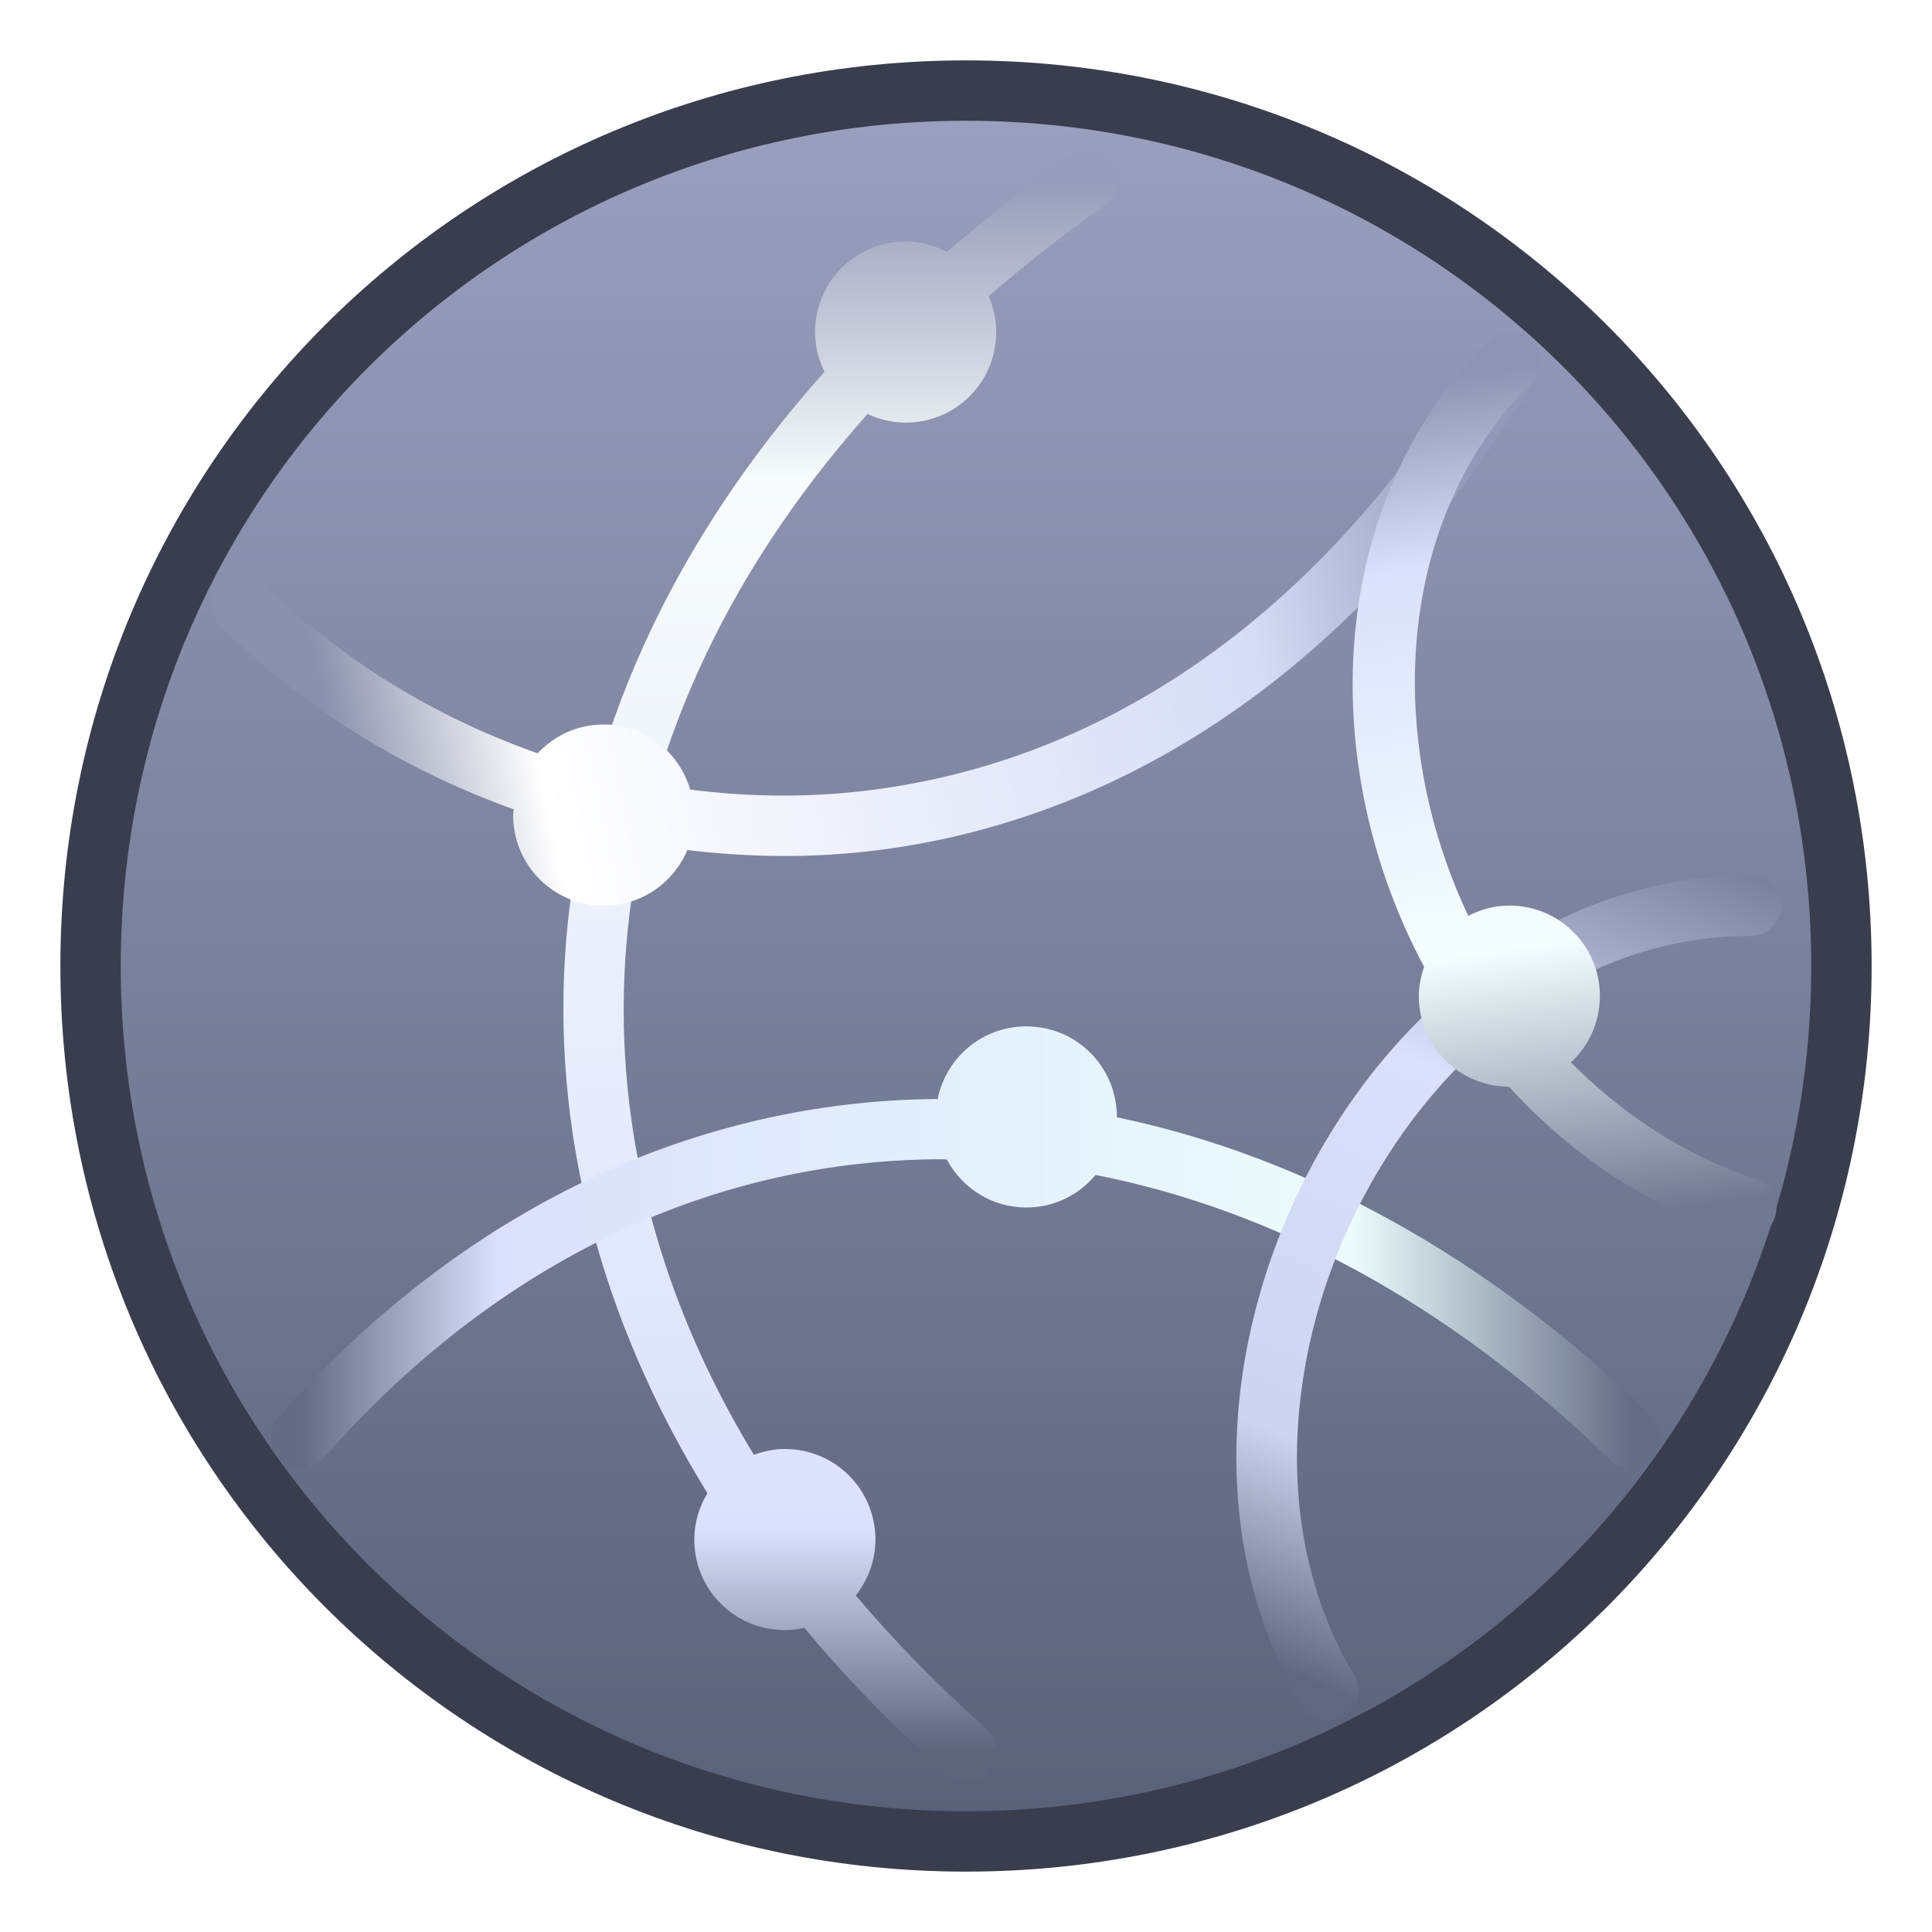
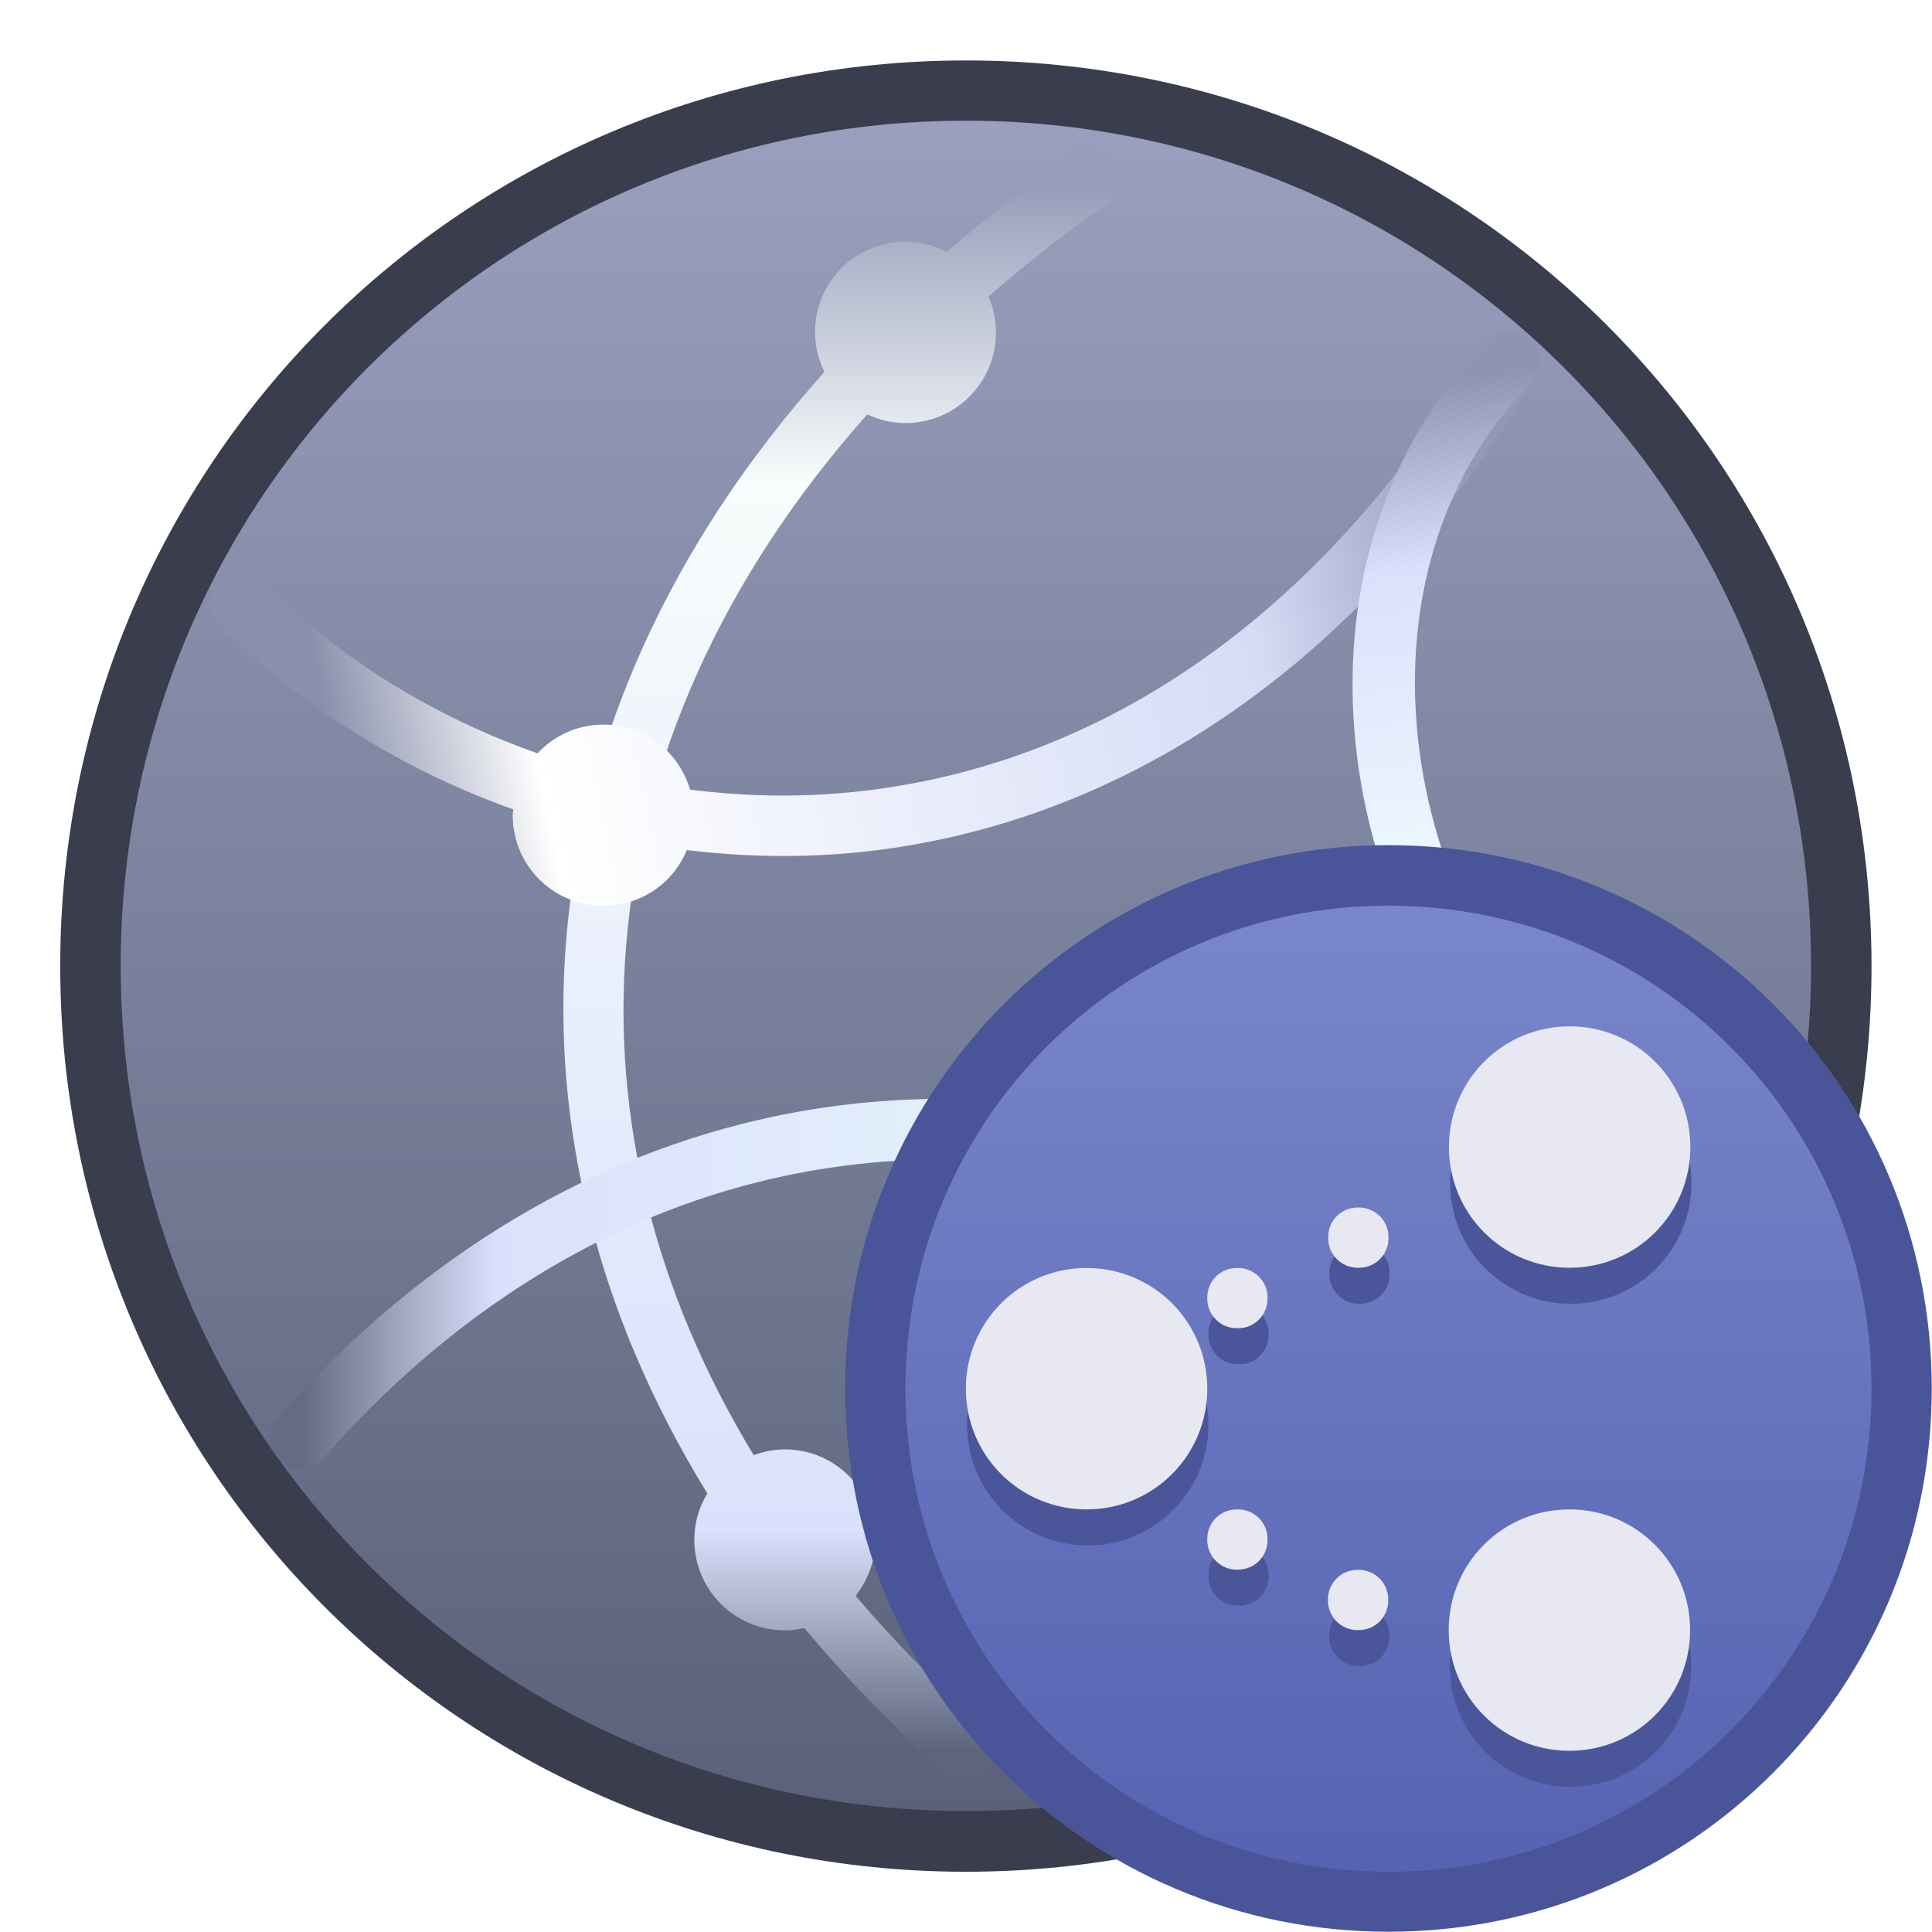
- <svg xmlns="http://www.w3.org/2000/svg" xmlns:xlink="http://www.w3.org/1999/xlink" width="32" height="32" viewBox="0 0 32 32" version="1.1" id="svg8">
-   <defs id="defs2">
-     <linearGradient gradientTransform="matrix(3.779527,0,0,3.779527,-9.607118,-802.3696)" gradientUnits="userSpaceOnUse" y2="290.253" x2="2.806" y1="297.661" x1="2.806" id="linearGradient4543" xlink:href="#linearGradient4541" />
+ <svg xmlns="http://www.w3.org/2000/svg" xmlns:xlink="http://www.w3.org/1999/xlink" width="32" height="32" viewBox="0 0 8.467 8.467" version="1.1" id="svg1399">
+   <defs id="defs1393">
+     <linearGradient xlink:href="#linearGradient4541" id="linearGradient4543" x1="2.806" y1="297.661" x2="2.806" y2="290.253" gradientUnits="userSpaceOnUse" gradientTransform="translate(-12.52705,3.779122)" />
    <linearGradient id="linearGradient4541">
-       <stop id="stop4537" offset="0" style="stop-color:#5a627a;stop-opacity:1" />
-       <stop id="stop4539" offset="1" style="stop-color:#999fbd;stop-opacity:1" />
+       <stop style="stop-color:#5a627a;stop-opacity:1" offset="0" id="stop4537" />
+       <stop style="stop-color:#999fbd;stop-opacity:1" offset="1" id="stop4539" />
    </linearGradient>
-     <linearGradient gradientTransform="matrix(3.779527,0,0,3.779527,-9.607118,-802.3696)" xlink:href="#linearGradient4617" id="linearGradient4619" x1="5.981" y1="295.016" x2="5.452" y2="291.311" gradientUnits="userSpaceOnUse" />
+     <linearGradient gradientUnits="userSpaceOnUse" y2="291.311" x2="5.452" y1="295.016" x1="5.981" id="linearGradient4619" xlink:href="#linearGradient4617" gradientTransform="translate(-12.52705,3.779122)" />
    <linearGradient id="linearGradient4617">
-       <stop style="stop-color:#717892;stop-opacity:1" offset="0" id="stop4613" />
-       <stop id="stop4623" offset="0.331" style="stop-color:#f3ffff;stop-opacity:1" />
-       <stop id="stop4621" offset="0.786" style="stop-color:#dae1fc;stop-opacity:1" />
-       <stop style="stop-color:#8e95b2;stop-opacity:1" offset="1" id="stop4615" />
+       <stop id="stop4613" offset="0" style="stop-color:#717892;stop-opacity:1" />
+       <stop style="stop-color:#f3ffff;stop-opacity:1" offset="0.331" id="stop4623" />
+       <stop style="stop-color:#dae1fc;stop-opacity:1" offset="0.786" id="stop4621" />
+       <stop id="stop4615" offset="1" style="stop-color:#8e95b2;stop-opacity:1" />
    </linearGradient>
-     <linearGradient gradientTransform="matrix(3.779527,0,0,3.779527,-9.607118,-802.3696)" xlink:href="#linearGradient4577" id="linearGradient4571" x1="3.071" y1="297.397" x2="3.071" y2="290.518" gradientUnits="userSpaceOnUse" />
+     <linearGradient gradientUnits="userSpaceOnUse" y2="291.311" x2="4.923" y1="292.37" x1="-0.104" id="linearGradient4589" xlink:href="#linearGradient4595" gradientTransform="translate(-12.52705,3.779122)" />
+     <linearGradient id="linearGradient4595">
+       <stop style="stop-color:#8990ac;stop-opacity:1" offset="0" id="stop4591" />
+       <stop id="stop4599" offset="0.169" style="stop-color:#ffffff;stop-opacity:1" />
+       <stop id="stop4597" offset="0.789" style="stop-color:#d5dcf6;stop-opacity:1" />
+       <stop style="stop-color:#9298b5;stop-opacity:1" offset="1" id="stop4593" />
+     </linearGradient>
+     <linearGradient gradientUnits="userSpaceOnUse" y2="296.074" x2="5.717" y1="296.074" x1="-0.104" id="linearGradient4563" xlink:href="#linearGradient4561" gradientTransform="translate(-12.52705,3.779122)" />
+     <linearGradient id="linearGradient4561">
+       <stop id="stop4557" offset="0" style="stop-color:#646c85;stop-opacity:1" />
+       <stop style="stop-color:#dae1fc;stop-opacity:1" offset="0.148" id="stop4538" />
+       <stop style="stop-color:#ecfcfc;stop-opacity:1" offset="0.791" id="stop4535" />
+       <stop id="stop4559" offset="1" style="stop-color:#666d87;stop-opacity:1" />
+     </linearGradient>
+     <linearGradient gradientUnits="userSpaceOnUse" y2="290.518" x2="3.071" y1="297.397" x1="3.071" id="linearGradient4571" xlink:href="#linearGradient4577" gradientTransform="translate(-12.52705,3.779122)" />
    <linearGradient id="linearGradient4577">
-       <stop id="stop4573" offset="0" style="stop-color:#5d657d;stop-opacity:1" />
-       <stop style="stop-color:#dae1fc;stop-opacity:1" offset="0.141" id="stop4581" />
-       <stop style="stop-color:#f8fcfc;stop-opacity:1" offset="0.808" id="stop4579" />
-       <stop id="stop4575" offset="1" style="stop-color:#969cb9;stop-opacity:1" />
+       <stop style="stop-color:#5d657d;stop-opacity:1" offset="0" id="stop4573" />
+       <stop id="stop4581" offset="0.141" style="stop-color:#dae1fc;stop-opacity:1" />
+       <stop id="stop4579" offset="0.808" style="stop-color:#f8fcfc;stop-opacity:1" />
+       <stop style="stop-color:#969cb9;stop-opacity:1" offset="1" id="stop4575" />
    </linearGradient>
-     <linearGradient gradientTransform="matrix(3.779527,0,0,3.779527,-9.607118,-802.3696)" xlink:href="#linearGradient4595" id="linearGradient4589" x1="-0.104" y1="292.37" x2="4.923" y2="291.311" gradientUnits="userSpaceOnUse" />
-     <linearGradient id="linearGradient4595">
-       <stop id="stop4591" offset="0" style="stop-color:#8990ac;stop-opacity:1" />
-       <stop style="stop-color:#ffffff;stop-opacity:1" offset="0.169" id="stop4599" />
-       <stop style="stop-color:#d5dcf6;stop-opacity:1" offset="0.789" id="stop4597" />
-       <stop id="stop4593" offset="1" style="stop-color:#9298b5;stop-opacity:1" />
-     </linearGradient>
-     <linearGradient gradientTransform="matrix(3.779527,0,0,3.779527,-9.607118,-802.3696)" xlink:href="#linearGradient4561" id="linearGradient4563" x1="-0.104" y1="296.074" x2="5.717" y2="296.074" gradientUnits="userSpaceOnUse" />
-     <linearGradient id="linearGradient4561">
-       <stop style="stop-color:#646c85;stop-opacity:1" offset="0" id="stop4557" />
-       <stop id="stop4538" offset="0.148" style="stop-color:#dae1fc;stop-opacity:1" />
-       <stop id="stop4535" offset="0.791" style="stop-color:#ecfcfc;stop-opacity:1" />
-       <stop style="stop-color:#666d87;stop-opacity:1" offset="1" id="stop4559" />
-     </linearGradient>
-     <linearGradient gradientTransform="matrix(3.779527,0,0,3.779527,-9.607118,-802.3696)" xlink:href="#linearGradient4605" id="linearGradient4607" x1="4.394" y1="297.132" x2="5.981" y2="293.428" gradientUnits="userSpaceOnUse" />
-     <linearGradient id="linearGradient4605">
-       <stop style="stop-color:#606881;stop-opacity:1" offset="0" id="stop4601" />
-       <stop id="stop4611" offset="0.237" style="stop-color:#cdd4ef;stop-opacity:1" />
-       <stop id="stop4609" offset="0.667" style="stop-color:#dae1fc;stop-opacity:1" />
-       <stop style="stop-color:#79809b;stop-opacity:1" offset="1" id="stop4603" />
+     <linearGradient gradientTransform="translate(-13.95392,293.503)" xlink:href="#linearGradient4902" id="linearGradient1011" x1="6.085" y1="8.202" x2="6.085" y2="3.969" gradientUnits="userSpaceOnUse" />
+     <linearGradient id="linearGradient4902">
+       <stop style="stop-color:#5563b2;stop-opacity:1" offset="0" id="stop4898" />
+       <stop style="stop-color:#7986cb;stop-opacity:1" offset="1" id="stop4900" />
    </linearGradient>
  </defs>
-   <g id="layer1" transform="translate(0,-282.65)">
-     <g id="g1592" transform="translate(15,-10)">
-       <path id="rect4496-6" d="M 1,293.65 C 9.31,293.65 16,300.34 16,308.65 c 0,8.31 -6.69,15 -15,15 -8.31,0 -15,-6.69 -15,-15 0,-8.31 6.69,-15 15,-15 z" style="fill:#393d4d;fill-opacity:1;stroke:none;stroke-width:1.47;stroke-linecap:round;stroke-linejoin:round;stroke-miterlimit:4;stroke-dasharray:none;stroke-opacity:1" />
-       <path id="rect4570-9-6-0" d="M 1,294.65 C 8.756,294.65 15,300.894 15,308.65 15,316.406 8.756,322.65 1,322.65 -6.756,322.65 -13,316.406 -13,308.65 c 0,-7.756 6.244,-14 14,-14 z" style="fill:url(#linearGradient4543);fill-opacity:1;stroke:none;stroke-width:1.402;stroke-linecap:round;stroke-linejoin:round;stroke-miterlimit:4;stroke-dasharray:none;stroke-opacity:1" />
-       <path id="path4538" d="m 2.977,295.144 a 0.5,0.5 0 0 0 -0.266,0.098 c -0.722,0.506 -1.394,1.034 -2.025,1.58 -0.206,-0.106 -0.437,-0.172 -0.686,-0.172 -0.831,0 -1.5,0.669 -1.5,1.5 0,0.237 0.059,0.459 0.156,0.658 -2.558,2.864 -4.01,6.105 -4.279,9.426 -0.25,3.086 0.532,6.218 2.34,9.148 -0.135,0.225 -0.217,0.485 -0.217,0.768 0,0.831 0.669,1.5 1.5,1.5 0.111,0 0.218,-0.014 0.322,-0.037 0.692,0.829 1.471,1.635 2.344,2.41 a 0.5,0.5 0 1 0 0.664,-0.746 c -0.802,-0.713 -1.518,-1.449 -2.156,-2.201 0.201,-0.255 0.326,-0.574 0.326,-0.926 0,-0.831 -0.669,-1.5 -1.5,-1.5 -0.182,0 -0.353,0.037 -0.514,0.096 -1.655,-2.728 -2.342,-5.607 -2.113,-8.432 0.249,-3.07 1.585,-6.097 3.996,-8.807 0.192,0.089 0.404,0.143 0.631,0.143 0.831,0 1.5,-0.669 1.5,-1.5 0,-0.212 -0.044,-0.413 -0.123,-0.596 0.596,-0.513 1.226,-1.015 1.91,-1.494 a 0.5,0.5 0 0 0 -0.311,-0.916 z" style="color:#000000;font-style:normal;font-variant:normal;font-weight:normal;font-stretch:normal;font-size:medium;line-height:normal;font-family:sans-serif;font-variant-ligatures:normal;font-variant-position:normal;font-variant-caps:normal;font-variant-numeric:normal;font-variant-alternates:normal;font-feature-settings:normal;text-indent:0;text-align:start;text-decoration:none;text-decoration-line:none;text-decoration-style:solid;text-decoration-color:#000000;letter-spacing:normal;word-spacing:normal;text-transform:none;writing-mode:lr-tb;direction:ltr;text-orientation:mixed;dominant-baseline:auto;baseline-shift:baseline;text-anchor:start;white-space:normal;shape-padding:0;clip-rule:nonzero;display:inline;overflow:visible;visibility:visible;opacity:1;isolation:auto;mix-blend-mode:normal;color-interpolation:sRGB;color-interpolation-filters:linearRGB;solid-color:#000000;solid-opacity:1;vector-effect:none;fill:url(#linearGradient4571);fill-opacity:1;fill-rule:nonzero;stroke:none;stroke-width:1;stroke-linecap:round;stroke-linejoin:miter;stroke-miterlimit:4;stroke-dasharray:none;stroke-dashoffset:0;stroke-opacity:1;color-rendering:auto;image-rendering:auto;shape-rendering:auto;text-rendering:auto;enable-background:accumulate" />
-       <path id="path4538-6" d="m 9.98,298.14 a 0.5,0.5 0 0 0 -0.014,0.002 0.5,0.5 0 0 0 -0.398,0.25 c -2.933,4.889 -6.773,7.023 -10.49,7.383 -0.894,0.086 -1.78,0.063 -2.646,-0.047 -0.183,-0.622 -0.749,-1.078 -1.432,-1.078 -0.434,0 -0.82,0.184 -1.094,0.477 -1.739,-0.611 -3.309,-1.588 -4.549,-2.828 a 0.501,0.501 0 1 0 -0.709,0.709 c 1.334,1.334 3.008,2.385 4.861,3.047 -0.002,0.032 -0.01,0.063 -0.01,0.096 0,0.831 0.669,1.5 1.5,1.5 0.626,0 1.159,-0.379 1.385,-0.922 0.913,0.11 1.847,0.134 2.791,0.043 4.033,-0.39 8.189,-2.75 11.256,-7.861 a 0.5,0.5 0 0 0 -0.451,-0.77 z" style="color:#000000;font-style:normal;font-variant:normal;font-weight:normal;font-stretch:normal;font-size:medium;line-height:normal;font-family:sans-serif;font-variant-ligatures:normal;font-variant-position:normal;font-variant-caps:normal;font-variant-numeric:normal;font-variant-alternates:normal;font-feature-settings:normal;text-indent:0;text-align:start;text-decoration:none;text-decoration-line:none;text-decoration-style:solid;text-decoration-color:#000000;letter-spacing:normal;word-spacing:normal;text-transform:none;writing-mode:lr-tb;direction:ltr;text-orientation:mixed;dominant-baseline:auto;baseline-shift:baseline;text-anchor:start;white-space:normal;shape-padding:0;clip-rule:nonzero;display:inline;overflow:visible;visibility:visible;opacity:1;isolation:auto;mix-blend-mode:normal;color-interpolation:sRGB;color-interpolation-filters:linearRGB;solid-color:#000000;solid-opacity:1;vector-effect:none;fill:url(#linearGradient4589);fill-opacity:1;fill-rule:nonzero;stroke:none;stroke-width:1;stroke-linecap:round;stroke-linejoin:miter;stroke-miterlimit:4;stroke-dasharray:none;stroke-dashoffset:0;stroke-opacity:1;color-rendering:auto;image-rendering:auto;shape-rendering:auto;text-rendering:auto;enable-background:accumulate" />
-       <path id="path4538-6-5" d="m 2,309.65 c -0.729,0 -1.332,0.516 -1.469,1.203 -3.989,0.026 -7.849,1.797 -10.908,5.264 a 0.502,0.502 0 1 0 0.752,0.664 c 2.918,-3.307 6.517,-4.93 10.246,-4.93 0.02,0 0.04,0.004 0.061,0.004 0.252,0.472 0.744,0.795 1.318,0.795 0.463,0 0.872,-0.211 1.146,-0.539 2.92,0.571 5.849,2.12 8.504,4.699 a 0.501,0.501 0 1 0 0.701,-0.715 c -2.726,-2.648 -5.775,-4.299 -8.852,-4.939 8e-6,-0.002 0,-0.004 0,-0.006 0,-0.831 -0.669,-1.5 -1.5,-1.5 z" style="color:#000000;font-style:normal;font-variant:normal;font-weight:normal;font-stretch:normal;font-size:medium;line-height:normal;font-family:sans-serif;font-variant-ligatures:normal;font-variant-position:normal;font-variant-caps:normal;font-variant-numeric:normal;font-variant-alternates:normal;font-feature-settings:normal;text-indent:0;text-align:start;text-decoration:none;text-decoration-line:none;text-decoration-style:solid;text-decoration-color:#000000;letter-spacing:normal;word-spacing:normal;text-transform:none;writing-mode:lr-tb;direction:ltr;text-orientation:mixed;dominant-baseline:auto;baseline-shift:baseline;text-anchor:start;white-space:normal;shape-padding:0;clip-rule:nonzero;display:inline;overflow:visible;visibility:visible;opacity:1;isolation:auto;mix-blend-mode:normal;color-interpolation:sRGB;color-interpolation-filters:linearRGB;solid-color:#000000;solid-opacity:1;vector-effect:none;fill:url(#linearGradient4563);fill-opacity:1;fill-rule:nonzero;stroke:none;stroke-width:1;stroke-linecap:round;stroke-linejoin:round;stroke-miterlimit:4;stroke-dasharray:none;stroke-dashoffset:0;stroke-opacity:1;color-rendering:auto;image-rendering:auto;shape-rendering:auto;text-rendering:auto;enable-background:accumulate" />
-       <path id="path4538-6-5-3" d="m 13.998,307.148 c -3.222,0 -5.873,2.141 -7.315,4.894 -1.442,2.753 -1.722,6.181 -0.111,8.866 a 0.5,0.5 0 1 0 0.856,-0.517 c -1.389,-2.315 -1.168,-5.387 0.14,-7.884 1.308,-2.497 3.652,-4.355 6.43,-4.355 a 0.502,0.502 0 1 0 0,-1.004 z" style="color:#000000;font-style:normal;font-variant:normal;font-weight:normal;font-stretch:normal;font-size:medium;line-height:normal;font-family:sans-serif;font-variant-ligatures:normal;font-variant-position:normal;font-variant-caps:normal;font-variant-numeric:normal;font-variant-alternates:normal;font-feature-settings:normal;text-indent:0;text-align:start;text-decoration:none;text-decoration-line:none;text-decoration-style:solid;text-decoration-color:#000000;letter-spacing:normal;word-spacing:normal;text-transform:none;writing-mode:lr-tb;direction:ltr;text-orientation:mixed;dominant-baseline:auto;baseline-shift:baseline;text-anchor:start;white-space:normal;shape-padding:0;clip-rule:nonzero;display:inline;overflow:visible;visibility:visible;opacity:1;isolation:auto;mix-blend-mode:normal;color-interpolation:sRGB;color-interpolation-filters:linearRGB;solid-color:#000000;solid-opacity:1;vector-effect:none;fill:url(#linearGradient4607);fill-opacity:1;fill-rule:nonzero;stroke:none;stroke-width:1;stroke-linecap:round;stroke-linejoin:miter;stroke-miterlimit:4;stroke-dasharray:none;stroke-dashoffset:0;stroke-opacity:1;color-rendering:auto;image-rendering:auto;shape-rendering:auto;text-rendering:auto;enable-background:accumulate" />
-       <path id="path4538-6-5-3-5" d="m 9.99,298.142 a 0.5,0.5 0 0 0 -0.34,0.154 c -2.694,2.694 -2.857,7.005 -1.062,10.369 -0.052,0.153 -0.088,0.313 -0.088,0.484 0,0.828 0.665,1.496 1.492,1.5 0.994,1.088 2.249,1.963 3.748,2.471 a 0.5,0.5 0 1 0 0.324,-0.945 c -1.197,-0.406 -2.209,-1.088 -3.045,-1.928 0.295,-0.274 0.48,-0.662 0.48,-1.098 0,-0.831 -0.669,-1.5 -1.5,-1.5 -0.247,0 -0.475,0.065 -0.68,0.17 -1.397,-2.952 -1.2,-6.584 1.031,-8.814 a 0.5,0.5 0 0 0 -0.361,-0.863 z" style="color:#000000;font-style:normal;font-variant:normal;font-weight:normal;font-stretch:normal;font-size:medium;line-height:normal;font-family:sans-serif;font-variant-ligatures:normal;font-variant-position:normal;font-variant-caps:normal;font-variant-numeric:normal;font-variant-alternates:normal;font-feature-settings:normal;text-indent:0;text-align:start;text-decoration:none;text-decoration-line:none;text-decoration-style:solid;text-decoration-color:#000000;letter-spacing:normal;word-spacing:normal;text-transform:none;writing-mode:lr-tb;direction:ltr;text-orientation:mixed;dominant-baseline:auto;baseline-shift:baseline;text-anchor:start;white-space:normal;shape-padding:0;clip-rule:nonzero;display:inline;overflow:visible;visibility:visible;opacity:1;isolation:auto;mix-blend-mode:normal;color-interpolation:sRGB;color-interpolation-filters:linearRGB;solid-color:#000000;solid-opacity:1;vector-effect:none;fill:url(#linearGradient4619);fill-opacity:1;fill-rule:nonzero;stroke:none;stroke-width:1;stroke-linecap:round;stroke-linejoin:miter;stroke-miterlimit:4;stroke-dasharray:none;stroke-dashoffset:0;stroke-opacity:1;color-rendering:auto;image-rendering:auto;shape-rendering:auto;text-rendering:auto;enable-background:accumulate" />
+   <g id="layer1" transform="translate(0,-288.5334)">
+     <g id="g1725" transform="translate(13.95392,-4.969667)">
+       <path id="rect4496-6" d="m -9.721,293.768 c 2.199,0 3.969,1.77 3.969,3.969 0,2.199 -1.77,3.969 -3.969,3.969 -2.199,0 -3.969,-1.77 -3.969,-3.969 0,-2.199 1.77,-3.969 3.969,-3.969 z" style="fill:#393d4d;fill-opacity:1;stroke:none;stroke-width:0.389;stroke-linecap:round;stroke-linejoin:round;stroke-miterlimit:4;stroke-dasharray:none;stroke-opacity:1" />
+       <path id="rect4570-9-6-0" d="m -9.721,294.032 c 2.052,0 3.704,1.652 3.704,3.704 0,2.052 -1.652,3.704 -3.704,3.704 -2.052,0 -3.704,-1.652 -3.704,-3.704 0,-2.052 1.652,-3.704 3.704,-3.704 z" style="fill:url(#linearGradient4543);fill-opacity:1;stroke:none;stroke-width:0.371;stroke-linecap:round;stroke-linejoin:round;stroke-miterlimit:4;stroke-dasharray:none;stroke-opacity:1" />
+       <path id="path4538" d="m -9.198,294.163 a 0.132,0.132 0 0 0 -0.07,0.026 c -0.191,0.134 -0.369,0.274 -0.536,0.418 -0.055,-0.028 -0.116,-0.045 -0.181,-0.045 -0.22,0 -0.397,0.177 -0.397,0.397 0,0.063 0.016,0.121 0.041,0.174 -0.677,0.758 -1.061,1.615 -1.132,2.494 -0.066,0.816 0.141,1.645 0.619,2.421 -0.036,0.059 -0.057,0.128 -0.057,0.203 0,0.22 0.177,0.397 0.397,0.397 0.029,0 0.058,-0.004 0.085,-0.01 0.183,0.219 0.389,0.433 0.62,0.638 a 0.132,0.132 0 1 0 0.176,-0.197 c -0.212,-0.189 -0.402,-0.383 -0.571,-0.582 0.053,-0.068 0.086,-0.152 0.086,-0.245 0,-0.22 -0.177,-0.397 -0.397,-0.397 -0.048,0 -0.093,0.01 -0.136,0.025 -0.438,-0.722 -0.62,-1.483 -0.559,-2.231 0.066,-0.812 0.419,-1.613 1.057,-2.33 0.051,0.024 0.107,0.038 0.167,0.038 0.22,0 0.397,-0.177 0.397,-0.397 0,-0.056 -0.012,-0.109 -0.033,-0.158 0.158,-0.136 0.324,-0.269 0.505,-0.395 a 0.132,0.132 0 0 0 -0.082,-0.242 z" style="color:#000000;font-style:normal;font-variant:normal;font-weight:normal;font-stretch:normal;font-size:medium;line-height:normal;font-family:sans-serif;font-variant-ligatures:normal;font-variant-position:normal;font-variant-caps:normal;font-variant-numeric:normal;font-variant-alternates:normal;font-feature-settings:normal;text-indent:0;text-align:start;text-decoration:none;text-decoration-line:none;text-decoration-style:solid;text-decoration-color:#000000;letter-spacing:normal;word-spacing:normal;text-transform:none;writing-mode:lr-tb;direction:ltr;text-orientation:mixed;dominant-baseline:auto;baseline-shift:baseline;text-anchor:start;white-space:normal;shape-padding:0;clip-rule:nonzero;display:inline;overflow:visible;visibility:visible;opacity:1;isolation:auto;mix-blend-mode:normal;color-interpolation:sRGB;color-interpolation-filters:linearRGB;solid-color:#000000;solid-opacity:1;vector-effect:none;fill:url(#linearGradient4571);fill-opacity:1;fill-rule:nonzero;stroke:none;stroke-width:0.265;stroke-linecap:round;stroke-linejoin:miter;stroke-miterlimit:4;stroke-dasharray:none;stroke-dashoffset:0;stroke-opacity:1;color-rendering:auto;image-rendering:auto;shape-rendering:auto;text-rendering:auto;enable-background:accumulate" />
+       <path id="path4538-6-7" d="m -7.345,294.956 a 0.132,0.132 0 0 0 -0.004,5.3e-4 0.132,0.132 0 0 0 -0.105,0.066 c -0.776,1.293 -1.792,1.858 -2.776,1.953 -0.237,0.023 -0.471,0.017 -0.7,-0.012 -0.048,-0.165 -0.198,-0.285 -0.379,-0.285 -0.115,0 -0.217,0.049 -0.289,0.126 -0.46,-0.162 -0.875,-0.42 -1.204,-0.748 a 0.133,0.133 0 1 0 -0.188,0.188 c 0.353,0.353 0.796,0.631 1.286,0.806 -5.46e-4,0.009 -0.003,0.017 -0.003,0.025 0,0.22 0.177,0.397 0.397,0.397 0.166,0 0.307,-0.1 0.366,-0.244 0.242,0.029 0.489,0.035 0.738,0.011 1.067,-0.103 2.167,-0.728 2.978,-2.08 a 0.132,0.132 0 0 0 -0.119,-0.204 z" style="color:#000000;font-style:normal;font-variant:normal;font-weight:normal;font-stretch:normal;font-size:medium;line-height:normal;font-family:sans-serif;font-variant-ligatures:normal;font-variant-position:normal;font-variant-caps:normal;font-variant-numeric:normal;font-variant-alternates:normal;font-feature-settings:normal;text-indent:0;text-align:start;text-decoration:none;text-decoration-line:none;text-decoration-style:solid;text-decoration-color:#000000;letter-spacing:normal;word-spacing:normal;text-transform:none;writing-mode:lr-tb;direction:ltr;text-orientation:mixed;dominant-baseline:auto;baseline-shift:baseline;text-anchor:start;white-space:normal;shape-padding:0;clip-rule:nonzero;display:inline;overflow:visible;visibility:visible;opacity:1;isolation:auto;mix-blend-mode:normal;color-interpolation:sRGB;color-interpolation-filters:linearRGB;solid-color:#000000;solid-opacity:1;vector-effect:none;fill:url(#linearGradient4589);fill-opacity:1;fill-rule:nonzero;stroke:none;stroke-width:0.265;stroke-linecap:round;stroke-linejoin:miter;stroke-miterlimit:4;stroke-dasharray:none;stroke-dashoffset:0;stroke-opacity:1;color-rendering:auto;image-rendering:auto;shape-rendering:auto;text-rendering:auto;enable-background:accumulate" />
+       <path id="path4538-6-5" d="m -9.456,298.001 c -0.193,0 -0.352,0.136 -0.389,0.318 -1.055,0.007 -2.077,0.475 -2.886,1.393 a 0.133,0.133 0 1 0 0.199,0.176 c 0.772,-0.875 1.724,-1.304 2.711,-1.304 0.005,0 0.011,10e-4 0.016,10e-4 0.067,0.125 0.197,0.21 0.349,0.21 0.123,0 0.231,-0.056 0.303,-0.143 0.773,0.151 1.548,0.561 2.25,1.243 a 0.133,0.133 0 1 0 0.186,-0.189 c -0.721,-0.701 -1.528,-1.138 -2.342,-1.307 2.1e-6,-5.3e-4 0,-0.001 0,-0.002 0,-0.22 -0.177,-0.397 -0.397,-0.397 z" style="color:#000000;font-style:normal;font-variant:normal;font-weight:normal;font-stretch:normal;font-size:medium;line-height:normal;font-family:sans-serif;font-variant-ligatures:normal;font-variant-position:normal;font-variant-caps:normal;font-variant-numeric:normal;font-variant-alternates:normal;font-feature-settings:normal;text-indent:0;text-align:start;text-decoration:none;text-decoration-line:none;text-decoration-style:solid;text-decoration-color:#000000;letter-spacing:normal;word-spacing:normal;text-transform:none;writing-mode:lr-tb;direction:ltr;text-orientation:mixed;dominant-baseline:auto;baseline-shift:baseline;text-anchor:start;white-space:normal;shape-padding:0;clip-rule:nonzero;display:inline;overflow:visible;visibility:visible;opacity:1;isolation:auto;mix-blend-mode:normal;color-interpolation:sRGB;color-interpolation-filters:linearRGB;solid-color:#000000;solid-opacity:1;vector-effect:none;fill:url(#linearGradient4563);fill-opacity:1;fill-rule:nonzero;stroke:none;stroke-width:0.265;stroke-linecap:round;stroke-linejoin:round;stroke-miterlimit:4;stroke-dasharray:none;stroke-dashoffset:0;stroke-opacity:1;color-rendering:auto;image-rendering:auto;shape-rendering:auto;text-rendering:auto;enable-background:accumulate" />
+       <path id="path4538-6-5-3-5" d="m -7.342,294.956 a 0.132,0.132 0 0 0 -0.09,0.041 c -0.713,0.713 -0.756,1.853 -0.281,2.744 -0.014,0.041 -0.023,0.083 -0.023,0.128 0,0.219 0.176,0.396 0.395,0.397 0.263,0.288 0.595,0.519 0.992,0.654 a 0.132,0.132 0 1 0 0.086,-0.25 c -0.317,-0.107 -0.585,-0.288 -0.806,-0.51 0.078,-0.072 0.127,-0.175 0.127,-0.29 0,-0.22 -0.177,-0.397 -0.397,-0.397 -0.065,0 -0.126,0.017 -0.18,0.045 -0.37,-0.781 -0.317,-1.742 0.273,-2.332 a 0.132,0.132 0 0 0 -0.096,-0.228 z" style="color:#000000;font-style:normal;font-variant:normal;font-weight:normal;font-stretch:normal;font-size:medium;line-height:normal;font-family:sans-serif;font-variant-ligatures:normal;font-variant-position:normal;font-variant-caps:normal;font-variant-numeric:normal;font-variant-alternates:normal;font-feature-settings:normal;text-indent:0;text-align:start;text-decoration:none;text-decoration-line:none;text-decoration-style:solid;text-decoration-color:#000000;letter-spacing:normal;word-spacing:normal;text-transform:none;writing-mode:lr-tb;direction:ltr;text-orientation:mixed;dominant-baseline:auto;baseline-shift:baseline;text-anchor:start;white-space:normal;shape-padding:0;clip-rule:nonzero;display:inline;overflow:visible;visibility:visible;opacity:1;isolation:auto;mix-blend-mode:normal;color-interpolation:sRGB;color-interpolation-filters:linearRGB;solid-color:#000000;solid-opacity:1;vector-effect:none;fill:url(#linearGradient4619);fill-opacity:1;fill-rule:nonzero;stroke:none;stroke-width:0.265;stroke-linecap:round;stroke-linejoin:miter;stroke-miterlimit:4;stroke-dasharray:none;stroke-dashoffset:0;stroke-opacity:1;color-rendering:auto;image-rendering:auto;shape-rendering:auto;text-rendering:auto;enable-background:accumulate" />
+       <path id="rect843" d="m -7.869,297.207 c 1.319,0 2.381,1.062 2.381,2.381 0,1.319 -1.062,2.381 -2.381,2.381 -1.319,0 -2.381,-1.062 -2.381,-2.381 0,-1.319 1.062,-2.381 2.381,-2.381 z" style="opacity:1;vector-effect:none;fill:#4a5599;fill-opacity:1;stroke:none;stroke-width:0.592;stroke-linecap:round;stroke-linejoin:round;stroke-miterlimit:4;stroke-dasharray:none;stroke-dashoffset:0;stroke-opacity:1" />
+       <path id="rect843-6" d="m -7.869,297.472 c 1.173,0 2.117,0.944 2.117,2.117 0,1.173 -0.944,2.117 -2.117,2.117 -1.173,0 -2.117,-0.944 -2.117,-2.117 0,-1.173 0.944,-2.117 2.117,-2.117 z" style="opacity:1;vector-effect:none;fill:url(#linearGradient1011);fill-opacity:1;stroke:none;stroke-width:0.526;stroke-linecap:round;stroke-linejoin:round;stroke-miterlimit:4;stroke-dasharray:none;stroke-dashoffset:0;stroke-opacity:1" />
+       <path id="rect1654-6" d="m -7.07,298.159 c -0.293,0 -0.529,0.236 -0.529,0.529 0,0.293 0.236,0.529 0.529,0.529 0.293,0 0.529,-0.236 0.529,-0.529 0,-0.293 -0.236,-0.529 -0.529,-0.529 z m -0.929,0.794 c -0.072,0 -0.129,0.058 -0.129,0.129 v 0.006 c 0,0.071 0.058,0.129 0.129,0.129 h 0.006 c 0.072,0 0.129,-0.058 0.129,-0.129 v -0.006 c 1.9e-6,-0.071 -0.058,-0.129 -0.129,-0.129 z m -1.188,0.265 c -0.293,0 -0.529,0.236 -0.529,0.529 0,0.293 0.236,0.529 0.529,0.529 0.293,0 0.529,-0.236 0.529,-0.529 0,-0.293 -0.236,-0.529 -0.529,-0.529 z m 0.658,0 c -0.072,0 -0.129,0.058 -0.129,0.129 v 0.006 c 0,0.071 0.058,0.129 0.129,0.129 h 0.006 c 0.072,0 0.129,-0.058 0.129,-0.129 v -0.006 c 0,-0.071 -0.058,-0.129 -0.129,-0.129 z m 0,1.058 c -0.072,0 -0.129,0.058 -0.129,0.129 v 0.006 c 0,0.071 0.058,0.129 0.129,0.129 h 0.006 c 0.072,0 0.129,-0.058 0.129,-0.129 v -0.006 c 0,-0.071 -0.058,-0.129 -0.129,-0.129 z m 1.458,0 c -0.293,0 -0.529,0.236 -0.529,0.529 0,0.293 0.236,0.529 0.529,0.529 0.293,0 0.529,-0.236 0.529,-0.529 0,-0.293 -0.236,-0.529 -0.529,-0.529 z m -0.929,0.265 c -0.072,0 -0.129,0.058 -0.129,0.129 v 0.006 c 0,0.071 0.058,0.129 0.129,0.129 h 0.006 c 0.072,0 0.129,-0.058 0.129,-0.129 v -0.006 c 0,-0.071 -0.058,-0.129 -0.129,-0.129 z" style="fill:#4b569a;fill-opacity:1;stroke:none;stroke-width:0.529;stroke-linecap:round;stroke-linejoin:round;stroke-miterlimit:4;stroke-dasharray:none;stroke-opacity:1" />
+       <path style="fill:#e7e8f1;fill-opacity:1;stroke:none;stroke-width:0.529;stroke-linecap:round;stroke-linejoin:round;stroke-miterlimit:4;stroke-dasharray:none;stroke-opacity:1" d="m -7.075,298.001 c -0.293,0 -0.529,0.236 -0.529,0.529 0,0.293 0.236,0.529 0.529,0.529 0.293,0 0.529,-0.236 0.529,-0.529 0,-0.293 -0.236,-0.529 -0.529,-0.529 z m -0.929,0.794 c -0.072,0 -0.129,0.058 -0.129,0.129 v 0.006 c 0,0.071 0.058,0.129 0.129,0.129 h 0.006 c 0.072,0 0.129,-0.058 0.129,-0.129 v -0.006 c 0,-0.071 -0.058,-0.129 -0.129,-0.129 z m -1.188,0.265 c -0.293,0 -0.529,0.236 -0.529,0.529 0,0.293 0.236,0.529 0.529,0.529 0.293,0 0.529,-0.236 0.529,-0.529 0,-0.293 -0.236,-0.529 -0.529,-0.529 z m 0.658,0 c -0.072,0 -0.129,0.058 -0.129,0.129 v 0.006 c 0,0.071 0.058,0.129 0.129,0.129 h 0.006 c 0.072,0 0.129,-0.058 0.129,-0.129 v -0.006 c 0,-0.071 -0.058,-0.129 -0.129,-0.129 z m 0,1.058 c -0.072,0 -0.129,0.058 -0.129,0.129 v 0.006 c 0,0.071 0.058,0.129 0.129,0.129 h 0.006 c 0.072,0 0.129,-0.058 0.129,-0.129 v -0.006 c 0,-0.071 -0.058,-0.129 -0.129,-0.129 z m 1.458,0 c -0.293,0 -0.529,0.236 -0.529,0.529 0,0.293 0.236,0.529 0.529,0.529 0.293,0 0.529,-0.236 0.529,-0.529 0,-0.293 -0.236,-0.529 -0.529,-0.529 z m -0.929,0.265 c -0.072,0 -0.129,0.058 -0.129,0.129 v 0.006 c 0,0.071 0.058,0.129 0.129,0.129 h 0.006 c 0.072,0 0.129,-0.058 0.129,-0.129 v -0.006 c 0,-0.071 -0.058,-0.129 -0.129,-0.129 z" id="rect1654" />
    </g>
  </g>
</svg>
